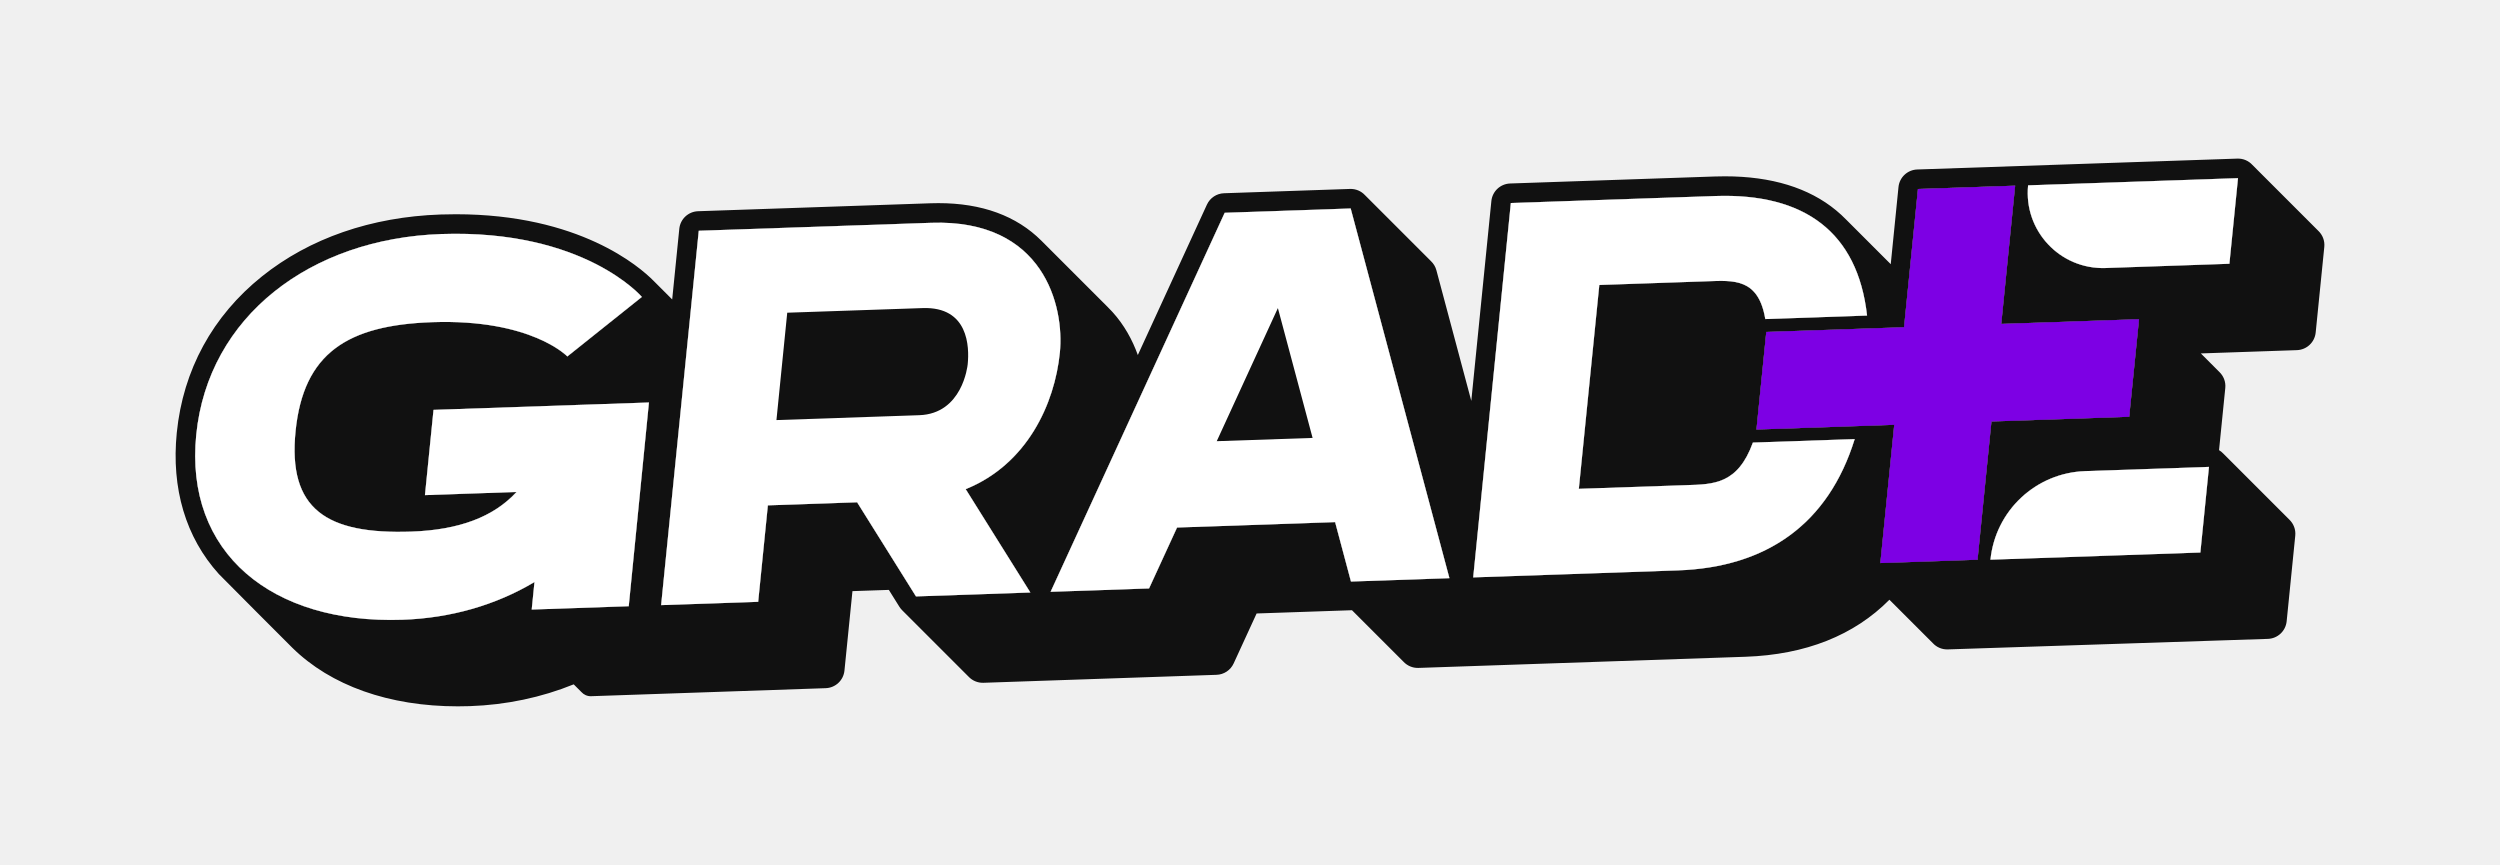
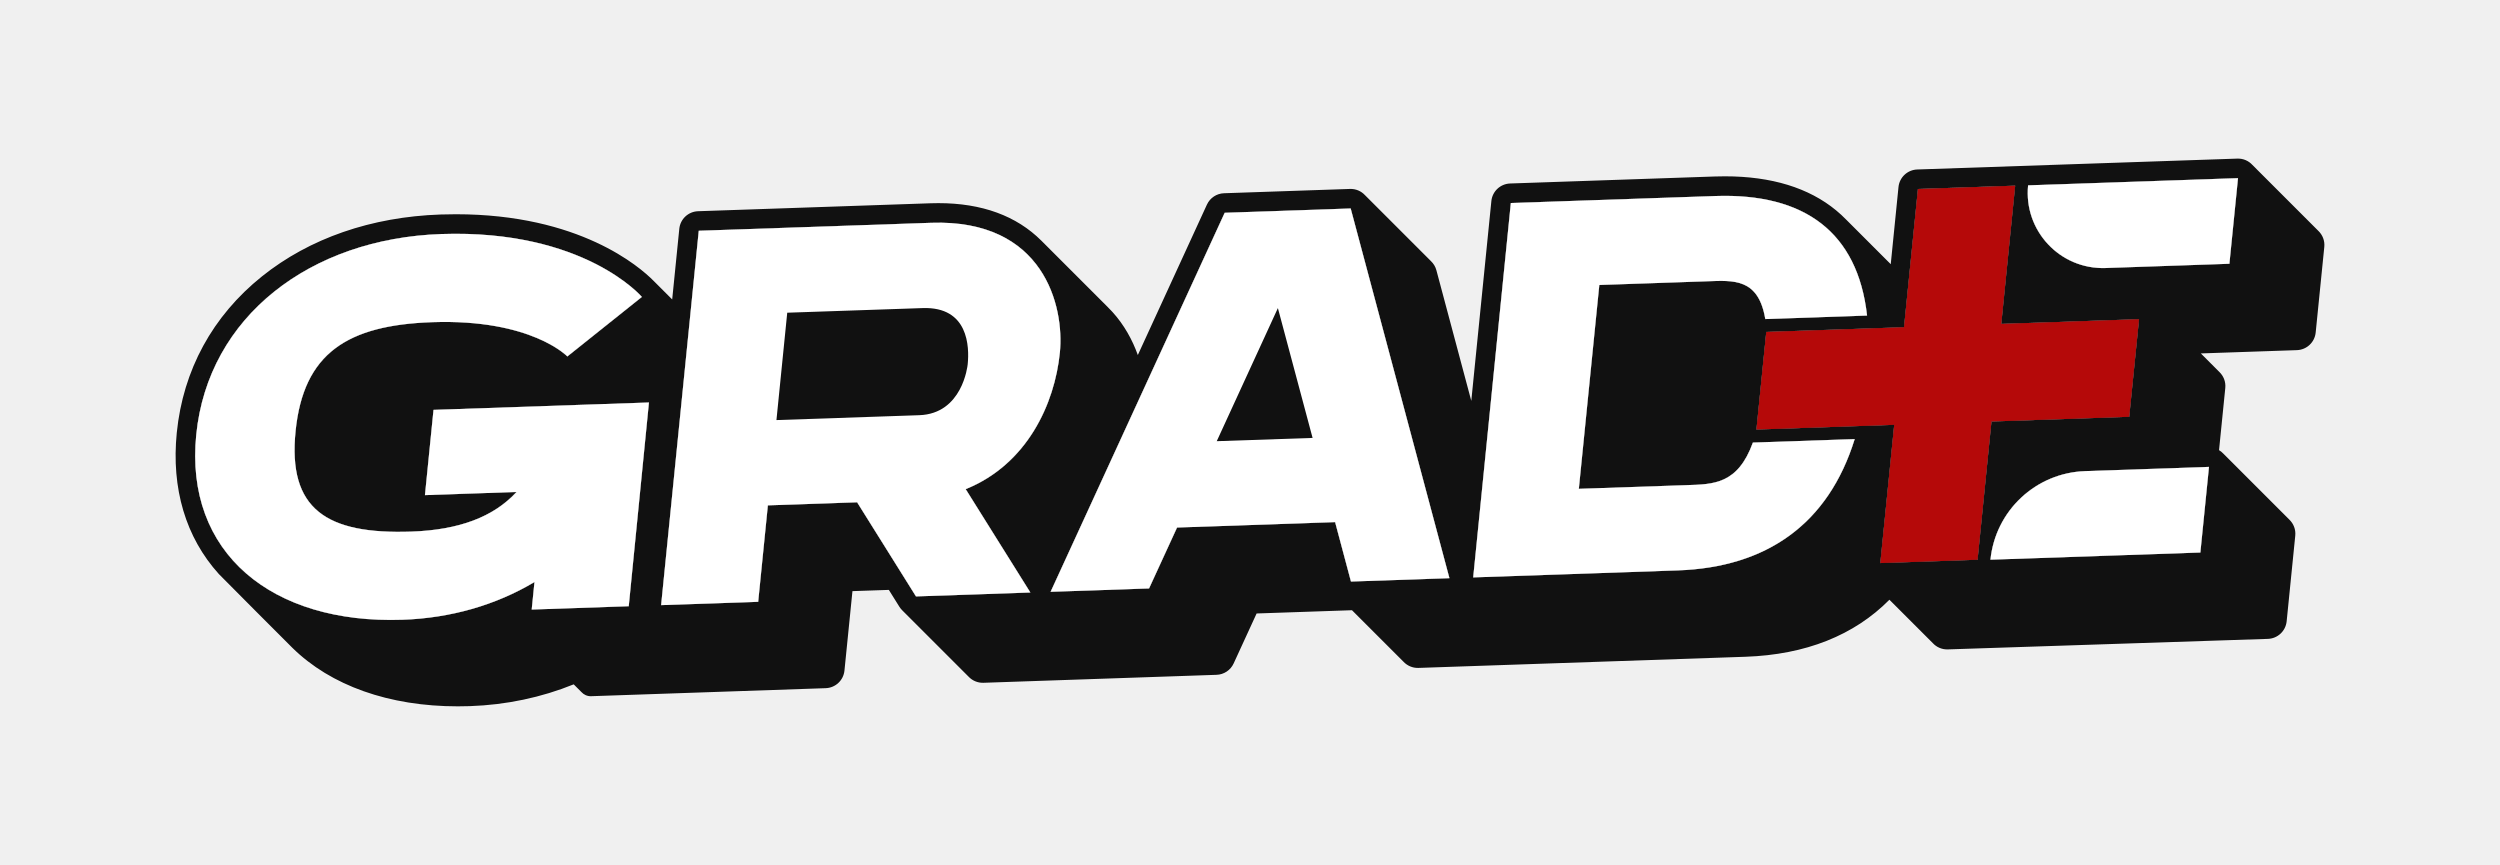
<svg xmlns="http://www.w3.org/2000/svg" id="Camada_1" data-name="Camada 1" viewBox="0 0 1920 664.27">
  <defs>
    <style>
      .cls-1 {
        fill: #fff;
      }

      .cls-2 {
-         fill: #7d00e4;
+         fill: #b50909;
      }

      .cls-3 {
        fill: #111;
      }

      .cls-4 {
        fill: #9747ff;
      }
    </style>
  </defs>
  <path class="cls-3" d="m332.92,314.76l-6.58,65.51,70.31-2.41c-17.61,19.15-44.21,29.15-80.72,30.39-65.27,2.23-94.94-17.16-88.91-77.09,6.02-59.92,39.81-81.48,105.07-83.71,76.08-2.6,103.63,26.33,103.63,26.33l57.27-45.74s-44.3-52.06-154.09-48.31c-100.42,3.43-179.07,63.21-188.2,154.06-9.14,90.84,58,145.64,158.42,142.2,36.93-1.26,71.61-11.22,101.33-28.94l-2.12,21.1,74.56-2.55,15.52-156.5-165.49,5.66Zm481.07-43.92c3.6-35.79-12.41-102.69-98.77-99.74l-178.59,6.11-28.91,287.54,74.58-2.54,7.44-74.08,68.51-2.35,45.21,72.28,87.89-3-49.67-79.38c47.21-19.06,68.36-65.55,72.31-104.84Zm223.35-110.75l-96.79,3.31-133.73,291.13,75.67-2.59,21.5-46.78,121.36-4.15,12.17,45.63,75.67-2.58-75.85-283.97Zm257.85,212.49l-82.63,2.82,15.73-156.52,82.64-2.83c20.47-.7,39.51-2.51,44.79,29l78.21-2.68c-7.21-64.24-48.33-94.16-116.41-91.84l-157.22,5.38-28.91,287.55,157.22-5.38c68.11-2.33,115.59-35.58,135.82-100.87l-78.23,2.67c-11.69,32.27-30.52,32-51.01,32.7Zm241.78-123.81l10.67-106.17-74.67,2.55-10.68,106.17-105.8,3.62-7.54,74.93,105.81-3.61-10.67,106.17,74.67-2.55,10.68-106.18,105.8-3.61,7.54-74.94-105.81,3.62Zm64.38,113.04c-37.85,1.3-68.91,30.37-72.7,68.05l161.25-5.51,6.62-65.79-95.17,3.25Zm-43.79-219.49c-3.5,34.81,24.5,64.72,59.47,63.53l95.17-3.26,6.61-65.79-161.25,5.52Z" />
  <path class="cls-3" d="m1780.55,177.37c-.2-.23-50.47-50.49-50.69-50.69-2.84-3.11-6.97-5.03-11.57-4.87l-245.84,8.35c-7.5.26-13.66,6.02-14.41,13.49l-5.95,59.24s-.01,0-.02-.01c-.21-.21-34-34-34.21-34.21-2.42-2.49-4.97-4.84-7.66-7.06-21.03-17.39-49.77-26.2-85.43-26.2-2.54,0-5.16.04-7.77.13l-157.21,5.38c-7.51.25-13.67,6.02-14.42,13.49l-15.42,153.46-26.8-100.32c-.73-2.75-2.21-5.13-4.16-6.99-.2-.22-50.47-50.48-50.69-50.69-2.88-3.09-7.02-4.92-11.48-4.77l-96.78,3.31c-5.67.19-10.75,3.57-13.12,8.73l-53.07,115.53c-4.18-11.68-10.46-23.1-19.44-33.03-1.26-1.39-2.56-2.73-3.89-4.04-.21-.21-50.47-50.48-50.68-50.69-19.2-19.18-45.79-28.9-79.15-28.9-1.96,0-3.97.03-5.98.1l-178.6,6.11c-7.5.25-13.66,6.02-14.41,13.49l-5.46,54.26c-.09-.09-14.01-14.01-14.24-14.24-10.7-10.83-56.96-51.19-151.88-51.19-3.86,0-7.8.06-11.73.2-53.22,1.82-100.67,18.25-137.21,47.53-37.95,30.42-60.57,71.92-65.41,120.02-4.31,42.89,6.87,80.44,32.33,108.59,1.84,2.03,56.21,56.41,56.42,56.62,29.52,29.05,74.3,44.97,127.08,44.97,3.08,0,6.23-.06,9.35-.16,27.87-.95,54.9-6.68,79.65-16.73.08.08,5.73,5.74,5.95,5.94,1.82,2.01,4.47,3.26,7.43,3.16l180.15-6.16c7.5-.26,13.66-6.02,14.41-13.49l6.14-61.04,27.95-.95,8.11,12.98c.69,1.09,1.5,2.07,2.41,2.94.21.21,50.48,50.48,50.69,50.69,2.93,3.12,7.09,4.88,11.46,4.73l179.02-6.12c5.67-.19,10.75-3.57,13.12-8.73l17.64-38.38,73.24-2.5c.09.09,39.34,39.33,39.55,39.54,2.89,3.09,7.03,4.92,11.48,4.77l251.09-8.56c46.34-1.59,83.62-16.51,110.63-43.8.11.12,33.07,33.07,33.29,33.28,2.84,3.1,6.97,5.02,11.56,4.86l245.82-8.08c7.5-.25,13.66-6.02,14.41-13.49l6.61-65.78c.48-4.79-1.34-9.21-4.5-12.27-.2-.22-50.47-50.48-50.69-50.69-.97-1.06-2.1-1.97-3.35-2.72l4.8-47.73c.48-4.79-1.34-9.2-4.5-12.26-.2-.22-14.16-14.17-14.28-14.29l73.79-2.52c7.5-.26,13.66-6.02,14.41-13.49l6.62-65.79c.48-4.79-1.35-9.2-4.51-12.26ZM482.89,465.6l-74.56,2.55,2.12-21.1c-29.72,17.72-64.4,27.68-101.33,28.94-100.42,3.44-167.56-51.36-158.42-142.2,9.13-90.85,87.78-150.63,188.2-154.06,109.79-3.75,154.09,48.31,154.09,48.31l-57.27,45.74s-27.55-28.93-103.63-26.33c-65.26,2.23-99.05,23.79-105.07,83.71-6.03,59.93,23.64,79.32,88.91,77.09,36.51-1.24,63.11-11.24,80.72-30.39l-70.31,2.41,6.58-65.51,165.49-5.66-15.52,156.5Zm220.57-7.54l-45.21-72.28-68.51,2.35-7.44,74.08-74.58,2.54,28.91-287.54,178.59-6.11c86.36-2.95,102.37,63.95,98.77,99.74-3.95,39.29-25.1,85.78-72.31,104.84l49.67,79.38-87.89,3Zm334.06-11.42l-12.17-45.63-121.36,4.15-21.5,46.78-75.67,2.59,133.73-291.13,96.79-3.31,75.85,283.97-75.67,2.58Zm251.09-8.56l-157.22,5.38,28.91-287.55,157.22-5.38c68.08-2.32,109.2,27.6,116.41,91.84l-78.21,2.68c-5.28-31.51-24.32-29.7-44.79-29l-82.64,2.83-15.73,156.52,82.63-2.82c20.49-.7,39.32-.43,51.01-32.7l78.23-2.67c-20.23,65.29-67.71,98.54-135.82,100.87Zm155.48-5.65l10.67-106.17-105.81,3.61,7.54-74.93,105.8-3.62,10.68-106.17,74.67-2.55-10.67,106.17,105.81-3.62-7.54,74.94-105.8,3.61-10.68,106.18-74.67,2.55Zm252.43-73.87l-6.62,65.79-161.25,5.51c3.79-37.68,34.85-66.75,72.7-68.05l95.17-3.25Zm15.68-155.97l-95.17,3.26c-34.97,1.19-62.97-28.72-59.47-63.53l161.25-5.52-6.61,65.79Z" />
  <g>
    <path class="cls-1" d="m1295.19,372.58l-82.63,2.82,15.73-156.52,82.64-2.83c20.47-.7,39.51-2.51,44.79,29l78.21-2.68c-7.21-64.24-48.33-94.16-116.41-91.84l-157.22,5.38-28.91,287.55,157.22-5.38c68.11-2.33,115.59-35.58,135.82-100.87l-78.23,2.67c-11.69,32.27-30.52,32-51.01,32.7Z" />
    <path class="cls-1" d="m332.92,314.76l-6.58,65.51,70.31-2.41c-17.61,19.15-44.21,29.15-80.72,30.39-65.27,2.23-94.94-17.16-88.91-77.09,6.02-59.92,39.81-81.48,105.07-83.71,76.08-2.6,103.63,26.33,103.63,26.33l57.27-45.74s-44.3-52.06-154.09-48.31c-100.42,3.43-179.07,63.21-188.2,154.06-9.14,90.84,58,145.64,158.42,142.2,36.93-1.26,71.61-11.22,101.33-28.94l-2.12,21.1,74.56-2.55,15.52-156.5-165.49,5.66Z" />
    <path class="cls-1" d="m813.99,270.84c3.6-35.79-12.41-102.69-98.77-99.74l-178.59,6.11-28.91,287.54,74.58-2.54,7.44-74.08,68.51-2.35,45.21,72.28,87.89-3-49.67-79.38c47.21-19.06,68.36-65.55,72.31-104.84Zm-70.8,8.93c-.15,1.53-4.18,37.97-37.19,39.1l-109.69,3.75,8.29-82.46,104.02-3.55c35.25-1.21,35.91,29.79,34.57,43.16Z" />
    <path class="cls-1" d="m1037.34,160.09l-96.79,3.31-133.73,291.13,75.67-2.59,21.5-46.78,121.36-4.15,12.17,45.63,75.67-2.58-75.85-283.97Zm-102.88,178.74l46.96-102.22,26.65,99.71-73.61,2.51Z" />
    <path class="cls-1" d="m1557.56,142.32c-3.5,34.81,24.5,64.72,59.47,63.53l95.17-3.26,6.61-65.79-161.25,5.52Z" />
    <path class="cls-1" d="m1601.35,361.81c-37.85,1.3-68.91,30.37-72.7,68.05l161.25-5.51,6.62-65.79-95.17,3.25Z" />
    <polygon class="cls-4" points="1462.41 251.32 1462.39 251.43 1462.28 251.44 1462.29 251.32 1462.41 251.32" />
    <polygon class="cls-4" points="1454.77 326.14 1454.88 326.14 1454.87 326.25 1454.76 326.26 1454.77 326.14" />
    <polygon class="cls-4" points="1462.29 251.32 1462.41 251.32 1462.39 251.43 1462.28 251.44 1462.29 251.32" />
    <polygon class="cls-4" points="1536.97 248.77 1536.96 248.88 1536.84 248.89 1536.85 248.77 1536.97 248.77" />
    <polygon class="cls-2" points="1642.78 245.15 1635.24 320.09 1529.44 323.7 1529.45 323.59 1529.33 323.59 1529.32 323.71 1529.44 323.7 1518.76 429.88 1444.09 432.43 1454.76 326.26 1454.87 326.25 1454.89 326.14 1454.77 326.14 1454.76 326.26 1348.95 329.87 1356.49 254.94 1462.29 251.32 1462.28 251.44 1462.4 251.43 1462.41 251.32 1462.29 251.32 1472.97 145.15 1547.64 142.6 1536.97 248.77 1536.86 248.77 1536.84 248.89 1536.96 248.88 1536.97 248.77 1642.78 245.15" />
    <polygon class="cls-4" points="1536.97 248.77 1536.96 248.88 1536.84 248.89 1536.85 248.77 1536.97 248.77" />
    <polygon class="cls-4" points="1529.33 323.59 1529.45 323.59 1529.43 323.7 1529.32 323.71 1529.33 323.59" />
    <polygon class="cls-4" points="1454.77 326.14 1454.88 326.14 1454.87 326.25 1454.76 326.26 1454.77 326.14" />
    <polygon class="cls-4" points="1529.45 323.59 1529.43 323.7 1529.32 323.71 1529.33 323.59 1529.45 323.59" />
  </g>
</svg>
